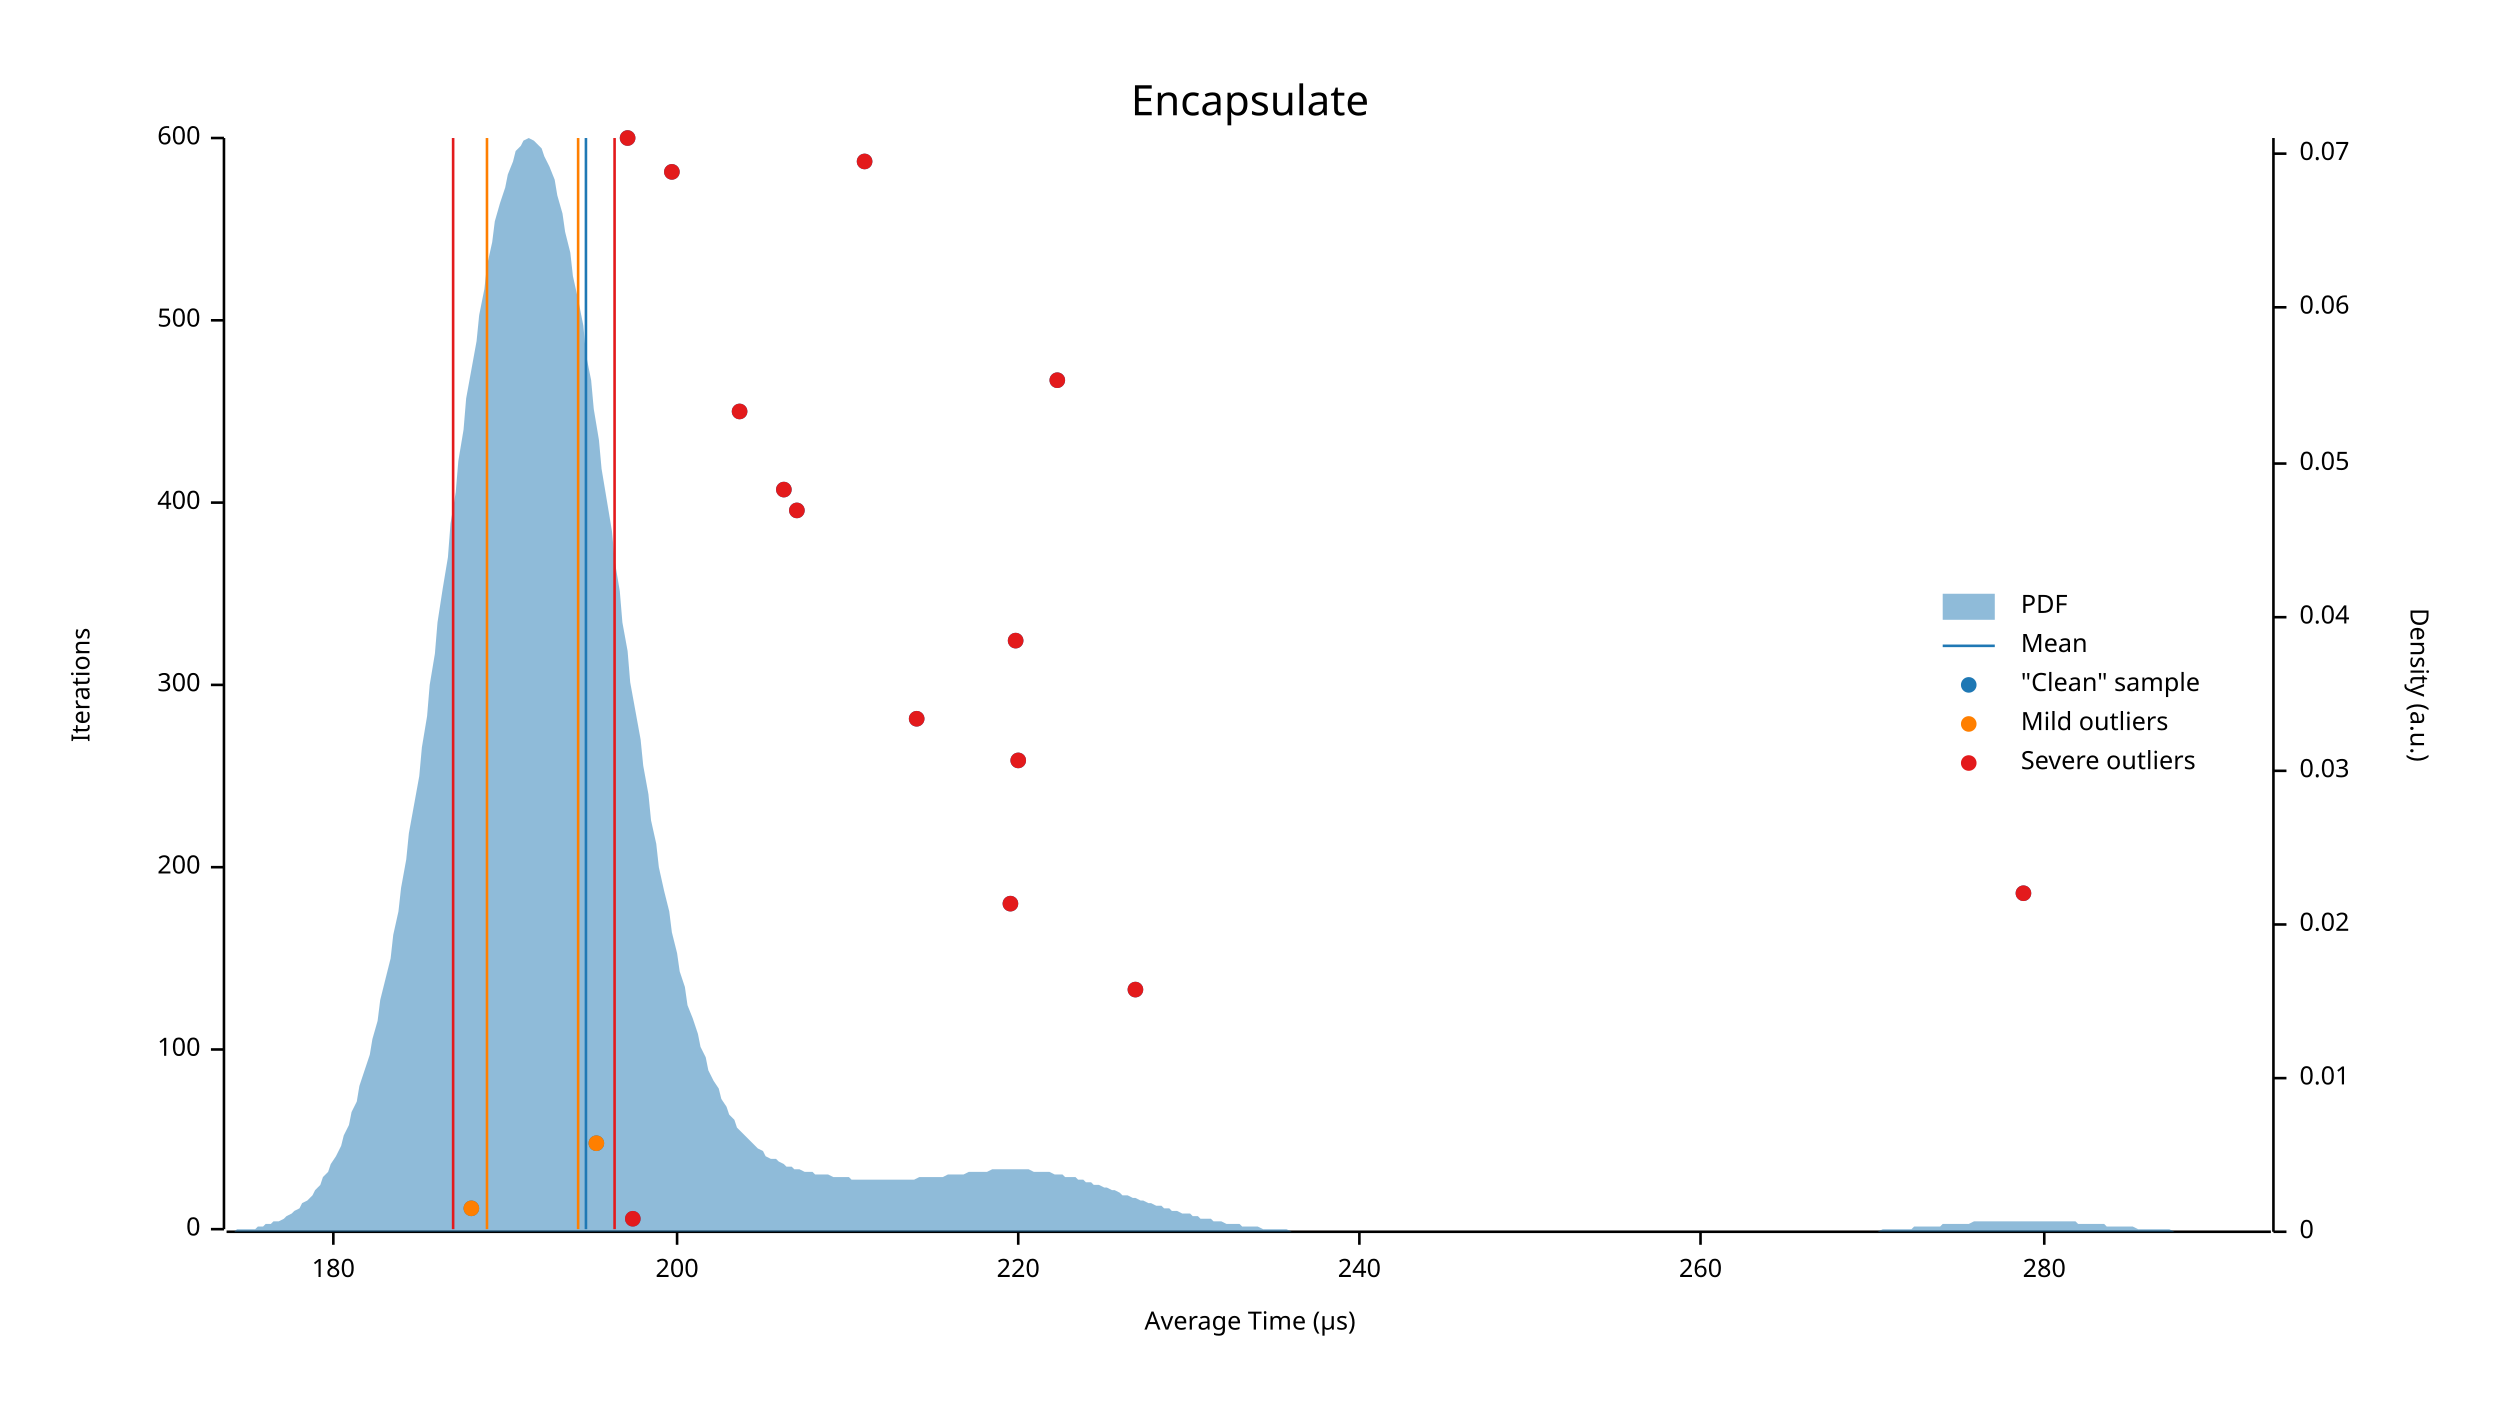
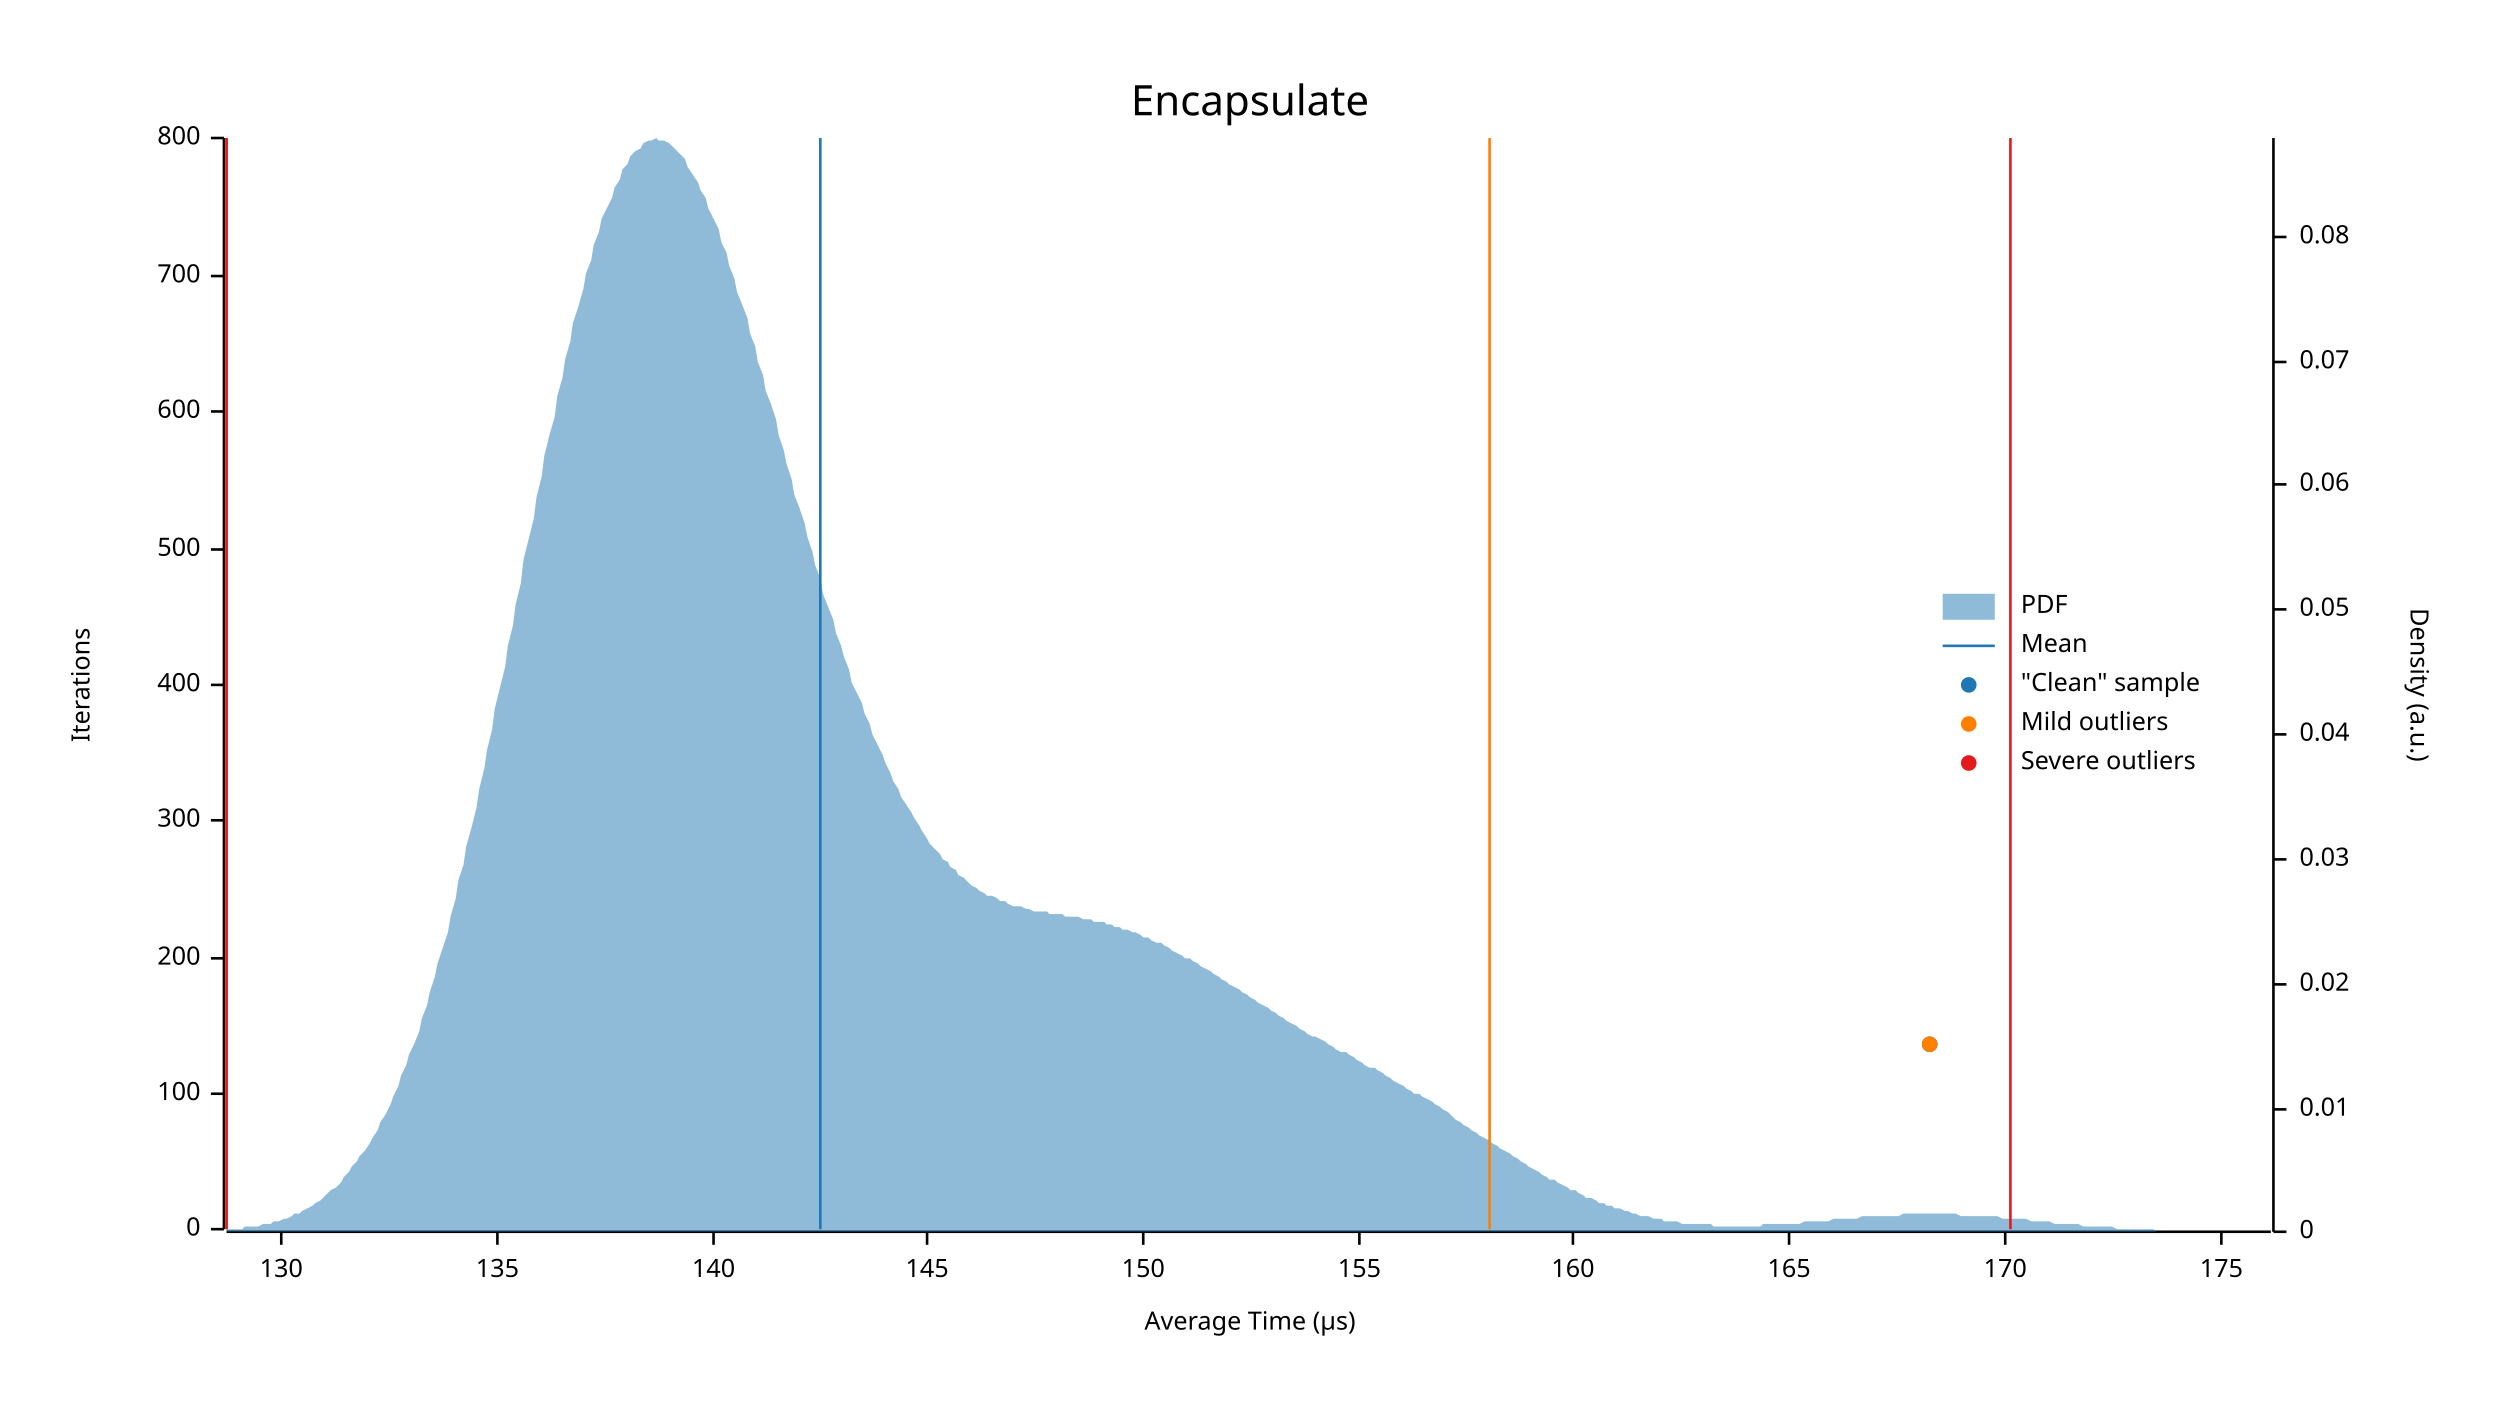
<svg xmlns="http://www.w3.org/2000/svg" width="960" height="540" viewBox="0 0 960 540">
  <text x="480" y="32" dy="0.76em" text-anchor="middle" font-family="sans-serif" font-size="16.129" opacity="1" fill="#000000">
Encapsulate
</text>
  <text x="27" y="263" dy="0.76em" text-anchor="middle" font-family="sans-serif" font-size="9.677" opacity="1" fill="#000000" transform="rotate(270, 27, 263)">
Iterations
</text>
  <text x="480" y="513" dy="-0.5ex" text-anchor="middle" font-family="sans-serif" font-size="9.677" opacity="1" fill="#000000">
Average Time (µs)
</text>
  <polyline fill="none" opacity="1" stroke="#000000" stroke-width="1" points="86,53 86,472 " />
  <text x="77" y="472" dy="0.5ex" text-anchor="end" font-family="sans-serif" font-size="9.677" opacity="1" fill="#000000">
0
</text>
  <polyline fill="none" opacity="1" stroke="#000000" stroke-width="1" points="81,472 86,472 " />
-   <text x="77" y="403" dy="0.5ex" text-anchor="end" font-family="sans-serif" font-size="9.677" opacity="1" fill="#000000">
+   <text x="77" y="420" dy="0.5ex" text-anchor="end" font-family="sans-serif" font-size="9.677" opacity="1" fill="#000000">
100
</text>
-   <polyline fill="none" opacity="1" stroke="#000000" stroke-width="1" points="81,403 86,403 " />
-   <text x="77" y="333" dy="0.5ex" text-anchor="end" font-family="sans-serif" font-size="9.677" opacity="1" fill="#000000">
+   <polyline fill="none" opacity="1" stroke="#000000" stroke-width="1" points="81,420 86,420 " />
+   <text x="77" y="368" dy="0.5ex" text-anchor="end" font-family="sans-serif" font-size="9.677" opacity="1" fill="#000000">
200
</text>
-   <polyline fill="none" opacity="1" stroke="#000000" stroke-width="1" points="81,333 86,333 " />
-   <text x="77" y="263" dy="0.5ex" text-anchor="end" font-family="sans-serif" font-size="9.677" opacity="1" fill="#000000">
+   <polyline fill="none" opacity="1" stroke="#000000" stroke-width="1" points="81,368 86,368 " />
+   <text x="77" y="315" dy="0.5ex" text-anchor="end" font-family="sans-serif" font-size="9.677" opacity="1" fill="#000000">
300
</text>
-   <polyline fill="none" opacity="1" stroke="#000000" stroke-width="1" points="81,263 86,263 " />
-   <text x="77" y="193" dy="0.5ex" text-anchor="end" font-family="sans-serif" font-size="9.677" opacity="1" fill="#000000">
+   <polyline fill="none" opacity="1" stroke="#000000" stroke-width="1" points="81,315 86,315 " />
+   <text x="77" y="263" dy="0.5ex" text-anchor="end" font-family="sans-serif" font-size="9.677" opacity="1" fill="#000000">
400
</text>
-   <polyline fill="none" opacity="1" stroke="#000000" stroke-width="1" points="81,193 86,193 " />
-   <text x="77" y="123" dy="0.5ex" text-anchor="end" font-family="sans-serif" font-size="9.677" opacity="1" fill="#000000">
+   <polyline fill="none" opacity="1" stroke="#000000" stroke-width="1" points="81,263 86,263 " />
+   <text x="77" y="211" dy="0.5ex" text-anchor="end" font-family="sans-serif" font-size="9.677" opacity="1" fill="#000000">
500
</text>
-   <polyline fill="none" opacity="1" stroke="#000000" stroke-width="1" points="81,123 86,123 " />
+   <polyline fill="none" opacity="1" stroke="#000000" stroke-width="1" points="81,211 86,211 " />
+   <text x="77" y="158" dy="0.5ex" text-anchor="end" font-family="sans-serif" font-size="9.677" opacity="1" fill="#000000">
+ 600
+ </text>
+   <polyline fill="none" opacity="1" stroke="#000000" stroke-width="1" points="81,158 86,158 " />
+   <text x="77" y="106" dy="0.5ex" text-anchor="end" font-family="sans-serif" font-size="9.677" opacity="1" fill="#000000">
+ 700
+ </text>
+   <polyline fill="none" opacity="1" stroke="#000000" stroke-width="1" points="81,106 86,106 " />
  <text x="77" y="53" dy="0.5ex" text-anchor="end" font-family="sans-serif" font-size="9.677" opacity="1" fill="#000000">
- 600
+ 800
</text>
  <polyline fill="none" opacity="1" stroke="#000000" stroke-width="1" points="81,53 86,53 " />
  <polyline fill="none" opacity="1" stroke="#000000" stroke-width="1" points="87,473 872,473 " />
-   <text x="128" y="483" dy="0.76em" text-anchor="middle" font-family="sans-serif" font-size="9.677" opacity="1" fill="#000000">
- 180
+   <text x="108" y="483" dy="0.76em" text-anchor="middle" font-family="sans-serif" font-size="9.677" opacity="1" fill="#000000">
+ 130
</text>
-   <polyline fill="none" opacity="1" stroke="#000000" stroke-width="1" points="128,473 128,478 " />
-   <text x="260" y="483" dy="0.76em" text-anchor="middle" font-family="sans-serif" font-size="9.677" opacity="1" fill="#000000">
- 200
+   <polyline fill="none" opacity="1" stroke="#000000" stroke-width="1" points="108,473 108,478 " />
+   <text x="191" y="483" dy="0.76em" text-anchor="middle" font-family="sans-serif" font-size="9.677" opacity="1" fill="#000000">
+ 135
</text>
-   <polyline fill="none" opacity="1" stroke="#000000" stroke-width="1" points="260,473 260,478 " />
-   <text x="391" y="483" dy="0.76em" text-anchor="middle" font-family="sans-serif" font-size="9.677" opacity="1" fill="#000000">
- 220
+   <polyline fill="none" opacity="1" stroke="#000000" stroke-width="1" points="191,473 191,478 " />
+   <text x="274" y="483" dy="0.76em" text-anchor="middle" font-family="sans-serif" font-size="9.677" opacity="1" fill="#000000">
+ 140
</text>
-   <polyline fill="none" opacity="1" stroke="#000000" stroke-width="1" points="391,473 391,478 " />
+   <polyline fill="none" opacity="1" stroke="#000000" stroke-width="1" points="274,473 274,478 " />
+   <text x="356" y="483" dy="0.76em" text-anchor="middle" font-family="sans-serif" font-size="9.677" opacity="1" fill="#000000">
+ 145
+ </text>
+   <polyline fill="none" opacity="1" stroke="#000000" stroke-width="1" points="356,473 356,478 " />
+   <text x="439" y="483" dy="0.76em" text-anchor="middle" font-family="sans-serif" font-size="9.677" opacity="1" fill="#000000">
+ 150
+ </text>
+   <polyline fill="none" opacity="1" stroke="#000000" stroke-width="1" points="439,473 439,478 " />
  <text x="522" y="483" dy="0.76em" text-anchor="middle" font-family="sans-serif" font-size="9.677" opacity="1" fill="#000000">
- 240
+ 155
</text>
  <polyline fill="none" opacity="1" stroke="#000000" stroke-width="1" points="522,473 522,478 " />
-   <text x="653" y="483" dy="0.76em" text-anchor="middle" font-family="sans-serif" font-size="9.677" opacity="1" fill="#000000">
- 260
+   <text x="604" y="483" dy="0.76em" text-anchor="middle" font-family="sans-serif" font-size="9.677" opacity="1" fill="#000000">
+ 160
</text>
-   <polyline fill="none" opacity="1" stroke="#000000" stroke-width="1" points="653,473 653,478 " />
-   <text x="785" y="483" dy="0.76em" text-anchor="middle" font-family="sans-serif" font-size="9.677" opacity="1" fill="#000000">
- 280
+   <polyline fill="none" opacity="1" stroke="#000000" stroke-width="1" points="604,473 604,478 " />
+   <text x="687" y="483" dy="0.76em" text-anchor="middle" font-family="sans-serif" font-size="9.677" opacity="1" fill="#000000">
+ 165
</text>
-   <polyline fill="none" opacity="1" stroke="#000000" stroke-width="1" points="785,473 785,478 " />
+   <polyline fill="none" opacity="1" stroke="#000000" stroke-width="1" points="687,473 687,478 " />
+   <text x="770" y="483" dy="0.76em" text-anchor="middle" font-family="sans-serif" font-size="9.677" opacity="1" fill="#000000">
+ 170
+ </text>
+   <polyline fill="none" opacity="1" stroke="#000000" stroke-width="1" points="770,473 770,478 " />
+   <text x="853" y="483" dy="0.76em" text-anchor="middle" font-family="sans-serif" font-size="9.677" opacity="1" fill="#000000">
+ 175
+ </text>
+   <polyline fill="none" opacity="1" stroke="#000000" stroke-width="1" points="853,473 853,478 " />
  <text x="933" y="263" dy="0.76em" text-anchor="middle" font-family="sans-serif" font-size="9.677" opacity="1" fill="#000000" transform="rotate(90, 933, 263)">
Density (a.u.)
</text>
  <polyline fill="none" opacity="1" stroke="#000000" stroke-width="1" points="873,53 873,473 " />
  <text x="883" y="473" dy="0.5ex" text-anchor="start" font-family="sans-serif" font-size="9.677" opacity="1" fill="#000000">
0
</text>
  <polyline fill="none" opacity="1" stroke="#000000" stroke-width="1" points="873,473 878,473 " />
-   <text x="883" y="414" dy="0.5ex" text-anchor="start" font-family="sans-serif" font-size="9.677" opacity="1" fill="#000000">
+   <text x="883" y="426" dy="0.5ex" text-anchor="start" font-family="sans-serif" font-size="9.677" opacity="1" fill="#000000">
0.01
</text>
-   <polyline fill="none" opacity="1" stroke="#000000" stroke-width="1" points="873,414 878,414 " />
-   <text x="883" y="355" dy="0.5ex" text-anchor="start" font-family="sans-serif" font-size="9.677" opacity="1" fill="#000000">
+   <polyline fill="none" opacity="1" stroke="#000000" stroke-width="1" points="873,426 878,426 " />
+   <text x="883" y="378" dy="0.5ex" text-anchor="start" font-family="sans-serif" font-size="9.677" opacity="1" fill="#000000">
0.02
</text>
-   <polyline fill="none" opacity="1" stroke="#000000" stroke-width="1" points="873,355 878,355 " />
-   <text x="883" y="296" dy="0.5ex" text-anchor="start" font-family="sans-serif" font-size="9.677" opacity="1" fill="#000000">
+   <polyline fill="none" opacity="1" stroke="#000000" stroke-width="1" points="873,378 878,378 " />
+   <text x="883" y="330" dy="0.5ex" text-anchor="start" font-family="sans-serif" font-size="9.677" opacity="1" fill="#000000">
0.03
</text>
-   <polyline fill="none" opacity="1" stroke="#000000" stroke-width="1" points="873,296 878,296 " />
-   <text x="883" y="237" dy="0.5ex" text-anchor="start" font-family="sans-serif" font-size="9.677" opacity="1" fill="#000000">
+   <polyline fill="none" opacity="1" stroke="#000000" stroke-width="1" points="873,330 878,330 " />
+   <text x="883" y="282" dy="0.5ex" text-anchor="start" font-family="sans-serif" font-size="9.677" opacity="1" fill="#000000">
0.04
</text>
-   <polyline fill="none" opacity="1" stroke="#000000" stroke-width="1" points="873,237 878,237 " />
-   <text x="883" y="178" dy="0.5ex" text-anchor="start" font-family="sans-serif" font-size="9.677" opacity="1" fill="#000000">
+   <polyline fill="none" opacity="1" stroke="#000000" stroke-width="1" points="873,282 878,282 " />
+   <text x="883" y="234" dy="0.5ex" text-anchor="start" font-family="sans-serif" font-size="9.677" opacity="1" fill="#000000">
0.05
</text>
-   <polyline fill="none" opacity="1" stroke="#000000" stroke-width="1" points="873,178 878,178 " />
-   <text x="883" y="118" dy="0.5ex" text-anchor="start" font-family="sans-serif" font-size="9.677" opacity="1" fill="#000000">
+   <polyline fill="none" opacity="1" stroke="#000000" stroke-width="1" points="873,234 878,234 " />
+   <text x="883" y="186" dy="0.5ex" text-anchor="start" font-family="sans-serif" font-size="9.677" opacity="1" fill="#000000">
0.06
</text>
-   <polyline fill="none" opacity="1" stroke="#000000" stroke-width="1" points="873,118 878,118 " />
-   <text x="883" y="59" dy="0.5ex" text-anchor="start" font-family="sans-serif" font-size="9.677" opacity="1" fill="#000000">
+   <polyline fill="none" opacity="1" stroke="#000000" stroke-width="1" points="873,186 878,186 " />
+   <text x="883" y="139" dy="0.5ex" text-anchor="start" font-family="sans-serif" font-size="9.677" opacity="1" fill="#000000">
0.07
</text>
-   <polyline fill="none" opacity="1" stroke="#000000" stroke-width="1" points="873,59 878,59 " />
-   <polygon opacity="0.5" fill="#1F78B4" points="87,473 88,473 90,473 91,472 93,472 94,472 96,472 98,472 99,471 101,471 102,470 104,470 105,469 107,469 109,468 110,467 112,466 113,465 115,464 116,462 118,461 120,459 121,457 123,455 124,452 126,450 127,447 129,444 131,440 132,436 134,432 135,427 137,423 138,417 140,411 142,405 143,399 145,392 146,384 148,376 150,368 151,359 153,350 154,341 156,330 157,320 159,309 161,298 162,287 164,275 165,263 167,251 168,239 170,226 172,214 173,201 175,189 176,177 178,165 179,153 181,142 183,131 184,121 186,111 187,102 189,93 190,85 192,78 194,72 195,67 197,62 198,58 200,56 201,54 203,53 205,54 206,55 208,57 209,60 211,64 213,69 214,75 216,82 217,89 219,97 220,106 222,115 224,125 225,136 227,146 228,157 230,169 231,180 233,192 235,204 236,215 238,227 239,239 241,250 242,262 244,273 246,284 247,294 249,305 250,315 252,324 253,333 255,342 257,350 258,358 260,366 261,373 263,379 264,386 266,391 268,397 269,402 271,406 272,411 274,415 276,418 277,422 279,425 280,428 282,430 283,433 285,435 287,437 288,438 290,440 291,441 293,442 294,444 296,445 298,445 299,446 301,447 302,448 304,448 305,449 307,449 309,450 310,450 312,450 313,451 315,451 316,451 318,451 320,452 321,452 323,452 324,452 326,452 327,453 329,453 331,453 332,453 334,453 335,453 337,453 339,453 340,453 342,453 343,453 345,453 346,453 348,453 350,453 351,453 353,452 354,452 356,452 357,452 359,452 361,452 362,452 364,451 365,451 367,451 368,451 370,451 372,450 373,450 375,450 376,450 378,450 379,450 381,449 383,449 384,449 386,449 387,449 389,449 391,449 392,449 394,449 395,449 397,450 398,450 400,450 402,450 403,450 405,451 406,451 408,451 409,452 411,452 413,452 414,453 416,453 417,454 419,454 420,455 422,455 424,456 425,456 427,457 428,457 430,458 431,459 433,459 435,460 436,460 438,461 439,461 441,462 442,462 444,463 446,463 447,464 449,464 450,465 452,465 454,466 455,466 457,466 458,467 460,467 461,468 463,468 465,468 466,469 468,469 469,469 471,470 472,470 474,470 476,470 477,471 479,471 480,471 482,471 483,471 485,472 487,472 488,472 490,472 491,472 493,472 494,472 496,473 498,473 499,473 501,473 502,473 504,473 505,473 507,473 509,473 510,473 512,473 513,473 515,473 517,473 518,473 520,473 521,473 523,473 524,473 526,473 528,473 529,473 531,473 532,473 534,473 535,473 537,473 539,473 540,473 542,473 543,473 545,473 546,473 548,473 550,473 551,473 553,473 554,473 556,473 557,473 559,473 561,473 562,473 564,473 565,473 567,473 568,473 570,473 572,473 573,473 575,473 576,473 578,473 580,473 581,473 583,473 584,473 586,473 587,473 589,473 591,473 592,473 594,473 595,473 597,473 598,473 600,473 602,473 603,473 605,473 606,473 608,473 609,473 611,473 613,473 614,473 616,473 617,473 619,473 620,473 622,473 624,473 625,473 627,473 628,473 630,473 632,473 633,473 635,473 636,473 638,473 639,473 641,473 643,473 644,473 646,473 647,473 649,473 650,473 652,473 654,473 655,473 657,473 658,473 660,473 661,473 663,473 665,473 666,473 668,473 669,473 671,473 672,473 674,473 676,473 677,473 679,473 680,473 682,473 683,473 685,473 687,473 688,473 690,473 691,473 693,473 695,473 696,473 698,473 699,473 701,473 702,473 704,473 706,473 707,473 709,473 710,473 712,473 713,473 715,473 717,473 718,473 720,473 721,473 723,472 724,472 726,472 728,472 729,472 731,472 732,472 734,472 735,471 737,471 739,471 740,471 742,471 743,471 745,471 746,470 748,470 750,470 751,470 753,470 754,470 756,470 758,469 759,469 761,469 762,469 764,469 765,469 767,469 769,469 770,469 772,469 773,469 775,469 776,469 778,469 780,469 781,469 783,469 784,469 786,469 787,469 789,469 791,469 792,469 794,469 795,469 797,469 798,470 800,470 802,470 803,470 805,470 806,470 808,470 809,471 811,471 813,471 814,471 816,471 817,471 819,471 821,472 822,472 824,472 825,472 827,472 828,472 830,472 832,472 833,472 835,473 836,473 838,473 839,473 841,473 843,473 844,473 846,473 847,473 849,473 850,473 852,473 854,473 855,473 857,473 858,473 860,473 861,473 863,473 865,473 866,473 868,473 869,473 871,473 873,473 873,473 87,473 " />
-   <polyline fill="none" opacity="1" stroke="#1F78B4" stroke-width="1" points="225,472 225,53 " />
-   <polyline fill="none" opacity="1" stroke="#FF7F00" stroke-width="1" points="187,472 187,53 " />
-   <polyline fill="none" opacity="1" stroke="#FF7F00" stroke-width="1" points="222,472 222,53 " />
-   <polyline fill="none" opacity="1" stroke="#E31A1C" stroke-width="1" points="174,472 174,53 " />
-   <polyline fill="none" opacity="1" stroke="#E31A1C" stroke-width="1" points="236,472 236,53 " />
-   <circle cx="243" cy="468" r="3" opacity="1" fill="#1F78B4" stroke="none" stroke-width="1" />
-   <circle cx="181" cy="464" r="3" opacity="1" fill="#1F78B4" stroke="none" stroke-width="1" />
-   <circle cx="229" cy="439" r="3" opacity="1" fill="#1F78B4" stroke="none" stroke-width="1" />
-   <circle cx="436" cy="380" r="3" opacity="1" fill="#1F78B4" stroke="none" stroke-width="1" />
-   <circle cx="388" cy="347" r="3" opacity="1" fill="#1F78B4" stroke="none" stroke-width="1" />
-   <circle cx="777" cy="343" r="3" opacity="1" fill="#1F78B4" stroke="none" stroke-width="1" />
-   <circle cx="391" cy="292" r="3" opacity="1" fill="#1F78B4" stroke="none" stroke-width="1" />
-   <circle cx="352" cy="276" r="3" opacity="1" fill="#1F78B4" stroke="none" stroke-width="1" />
-   <circle cx="390" cy="246" r="3" opacity="1" fill="#1F78B4" stroke="none" stroke-width="1" />
-   <circle cx="306" cy="196" r="3" opacity="1" fill="#1F78B4" stroke="none" stroke-width="1" />
-   <circle cx="301" cy="188" r="3" opacity="1" fill="#1F78B4" stroke="none" stroke-width="1" />
-   <circle cx="284" cy="158" r="3" opacity="1" fill="#1F78B4" stroke="none" stroke-width="1" />
-   <circle cx="406" cy="146" r="3" opacity="1" fill="#1F78B4" stroke="none" stroke-width="1" />
-   <circle cx="258" cy="66" r="3" opacity="1" fill="#1F78B4" stroke="none" stroke-width="1" />
-   <circle cx="332" cy="62" r="3" opacity="1" fill="#1F78B4" stroke="none" stroke-width="1" />
-   <circle cx="241" cy="53" r="3" opacity="1" fill="#1F78B4" stroke="none" stroke-width="1" />
-   <circle cx="181" cy="464" r="3" opacity="1" fill="#FF7F00" stroke="none" stroke-width="1" />
-   <circle cx="229" cy="439" r="3" opacity="1" fill="#FF7F00" stroke="none" stroke-width="1" />
-   <circle cx="243" cy="468" r="3" opacity="1" fill="#E31A1C" stroke="none" stroke-width="1" />
-   <circle cx="436" cy="380" r="3" opacity="1" fill="#E31A1C" stroke="none" stroke-width="1" />
-   <circle cx="388" cy="347" r="3" opacity="1" fill="#E31A1C" stroke="none" stroke-width="1" />
-   <circle cx="777" cy="343" r="3" opacity="1" fill="#E31A1C" stroke="none" stroke-width="1" />
-   <circle cx="391" cy="292" r="3" opacity="1" fill="#E31A1C" stroke="none" stroke-width="1" />
-   <circle cx="352" cy="276" r="3" opacity="1" fill="#E31A1C" stroke="none" stroke-width="1" />
-   <circle cx="390" cy="246" r="3" opacity="1" fill="#E31A1C" stroke="none" stroke-width="1" />
-   <circle cx="306" cy="196" r="3" opacity="1" fill="#E31A1C" stroke="none" stroke-width="1" />
-   <circle cx="301" cy="188" r="3" opacity="1" fill="#E31A1C" stroke="none" stroke-width="1" />
-   <circle cx="284" cy="158" r="3" opacity="1" fill="#E31A1C" stroke="none" stroke-width="1" />
-   <circle cx="406" cy="146" r="3" opacity="1" fill="#E31A1C" stroke="none" stroke-width="1" />
-   <circle cx="258" cy="66" r="3" opacity="1" fill="#E31A1C" stroke="none" stroke-width="1" />
-   <circle cx="332" cy="62" r="3" opacity="1" fill="#E31A1C" stroke="none" stroke-width="1" />
-   <circle cx="241" cy="53" r="3" opacity="1" fill="#E31A1C" stroke="none" stroke-width="1" />
+   <polyline fill="none" opacity="1" stroke="#000000" stroke-width="1" points="873,139 878,139 " />
+   <text x="883" y="91" dy="0.5ex" text-anchor="start" font-family="sans-serif" font-size="9.677" opacity="1" fill="#000000">
+ 0.08
+ </text>
+   <polyline fill="none" opacity="1" stroke="#000000" stroke-width="1" points="873,91 878,91 " />
+   <polygon opacity="0.5" fill="#1F78B4" points="87,472 88,472 90,472 91,472 93,472 94,471 96,471 98,471 99,471 101,470 102,470 104,470 105,469 107,469 109,468 110,468 112,467 113,466 115,466 116,465 118,464 120,463 121,462 123,461 124,460 126,458 127,457 129,456 131,454 132,452 134,450 135,448 137,446 138,444 140,442 142,439 143,437 145,434 146,431 148,428 150,424 151,421 153,417 154,413 156,409 157,405 159,401 161,396 162,391 164,386 165,381 167,375 168,370 170,364 172,358 173,352 175,345 176,338 178,332 179,325 181,318 183,310 184,303 186,295 187,288 189,280 190,272 192,264 194,256 195,248 197,240 198,232 200,224 201,215 203,207 205,199 206,191 208,183 209,175 211,167 213,160 214,152 216,145 217,138 219,131 220,124 222,118 224,111 225,105 227,100 228,94 230,89 231,84 233,80 235,76 236,72 238,69 239,65 241,63 242,60 244,58 246,57 247,55 249,54 250,54 252,53 253,54 255,54 257,55 258,56 260,58 261,59 263,61 264,64 266,67 268,70 269,73 271,76 272,80 274,84 276,88 277,93 279,97 280,102 282,107 283,112 285,117 287,122 288,128 290,133 291,139 293,144 294,150 296,155 298,161 299,167 301,173 302,178 304,184 305,190 307,195 309,201 310,206 312,212 313,217 315,222 316,228 318,233 320,238 321,243 323,248 324,252 326,257 327,262 329,266 331,270 332,274 334,278 335,282 337,286 339,290 340,293 342,297 343,300 345,303 346,306 348,309 350,312 351,314 353,317 354,319 356,322 357,324 359,326 361,328 362,330 364,331 365,333 367,334 368,336 370,337 372,339 373,340 375,341 376,342 378,343 379,344 381,344 383,345 384,346 386,346 387,347 389,348 391,348 392,348 394,349 395,349 397,350 398,350 400,350 402,350 403,351 405,351 406,351 408,351 409,352 411,352 413,352 414,352 416,353 417,353 419,353 420,354 422,354 424,354 425,355 427,355 428,356 430,356 431,357 433,357 435,358 436,358 438,359 439,360 441,360 442,361 444,362 446,362 447,363 449,364 450,365 452,366 454,367 455,368 457,368 458,369 460,370 461,371 463,372 465,373 466,374 468,375 469,376 471,377 472,378 474,379 476,380 477,381 479,382 480,383 482,384 483,385 485,386 487,387 488,388 490,389 491,390 493,391 494,392 496,393 498,394 499,395 501,396 502,397 504,398 505,398 507,399 509,400 510,401 512,402 513,403 515,404 517,404 518,405 520,406 521,407 523,408 524,409 526,410 528,410 529,411 531,412 532,413 534,414 535,415 537,416 539,417 540,418 542,419 543,420 545,420 546,421 548,422 550,423 551,424 553,425 554,426 556,427 557,428 559,430 561,431 562,432 564,433 565,434 567,435 568,436 570,437 572,438 573,439 575,440 576,441 578,442 580,443 581,444 583,445 584,446 586,447 587,448 589,449 591,450 592,451 594,452 595,453 597,453 598,454 600,455 602,456 603,457 605,457 606,458 608,459 609,460 611,460 613,461 614,462 616,462 617,463 619,463 620,464 622,464 624,465 625,465 627,466 628,466 630,467 632,467 633,467 635,468 636,468 638,468 639,469 641,469 643,469 644,469 646,470 647,470 649,470 650,470 652,470 654,470 655,470 657,470 658,471 660,471 661,471 663,471 665,471 666,471 668,471 669,471 671,471 672,471 674,471 676,471 677,470 679,470 680,470 682,470 683,470 685,470 687,470 688,470 690,470 691,470 693,469 695,469 696,469 698,469 699,469 701,469 702,469 704,468 706,468 707,468 709,468 710,468 712,468 713,468 715,467 717,467 718,467 720,467 721,467 723,467 724,467 726,467 728,467 729,467 731,466 732,466 734,466 735,466 737,466 739,466 740,466 742,466 743,466 745,466 746,466 748,466 750,466 751,466 753,467 754,467 756,467 758,467 759,467 761,467 762,467 764,467 765,467 767,467 769,468 770,468 772,468 773,468 775,468 776,468 778,468 780,469 781,469 783,469 784,469 786,469 787,469 789,470 791,470 792,470 794,470 795,470 797,470 798,470 800,471 802,471 803,471 805,471 806,471 808,471 809,471 811,471 813,472 814,472 816,472 817,472 819,472 821,472 822,472 824,472 825,472 827,472 828,473 830,473 832,473 833,473 835,473 836,473 838,473 839,473 841,473 843,473 844,473 846,473 847,473 849,473 850,473 852,473 854,473 855,473 857,473 858,473 860,473 861,473 863,473 865,473 866,473 868,473 869,473 871,473 873,473 873,473 87,473 " />
+   <polyline fill="none" opacity="1" stroke="#1F78B4" stroke-width="1" points="315,472 315,53 " />
+   <polyline fill="none" opacity="1" stroke="#FF7F00" stroke-width="1" points="87,472 87,53 " />
+   <polyline fill="none" opacity="1" stroke="#FF7F00" stroke-width="1" points="572,472 572,53 " />
+   <polyline fill="none" opacity="1" stroke="#E31A1C" stroke-width="1" points="87,472 87,53 " />
+   <polyline fill="none" opacity="1" stroke="#E31A1C" stroke-width="1" points="772,472 772,53 " />
+   <circle cx="741" cy="401" r="3" opacity="1" fill="#1F78B4" stroke="none" stroke-width="1" />
+   <circle cx="741" cy="401" r="3" opacity="1" fill="#FF7F00" stroke="none" stroke-width="1" />
  <text x="776" y="228" dy="0.76em" text-anchor="start" font-family="sans-serif" font-size="9.677" opacity="1" fill="#000000">
PDF
</text>
  <text x="776" y="243" dy="0.76em" text-anchor="start" font-family="sans-serif" font-size="9.677" opacity="1" fill="#000000">
Mean
</text>
  <text x="776" y="258" dy="0.76em" text-anchor="start" font-family="sans-serif" font-size="9.677" opacity="1" fill="#000000">
"Clean" sample
</text>
  <text x="776" y="273" dy="0.76em" text-anchor="start" font-family="sans-serif" font-size="9.677" opacity="1" fill="#000000">
Mild outliers
</text>
  <text x="776" y="288" dy="0.76em" text-anchor="start" font-family="sans-serif" font-size="9.677" opacity="1" fill="#000000">
Severe outliers
</text>
  <rect x="746" y="228" width="20" height="10" opacity="0.5" fill="#1F78B4" stroke="none" />
  <polyline fill="none" opacity="1" stroke="#1F78B4" stroke-width="1" points="746,248 766,248 " />
  <circle cx="756" cy="263" r="3" opacity="1" fill="#1F78B4" stroke="none" stroke-width="1" />
  <circle cx="756" cy="278" r="3" opacity="1" fill="#FF7F00" stroke="none" stroke-width="1" />
  <circle cx="756" cy="293" r="3" opacity="1" fill="#E31A1C" stroke="none" stroke-width="1" />
</svg>
